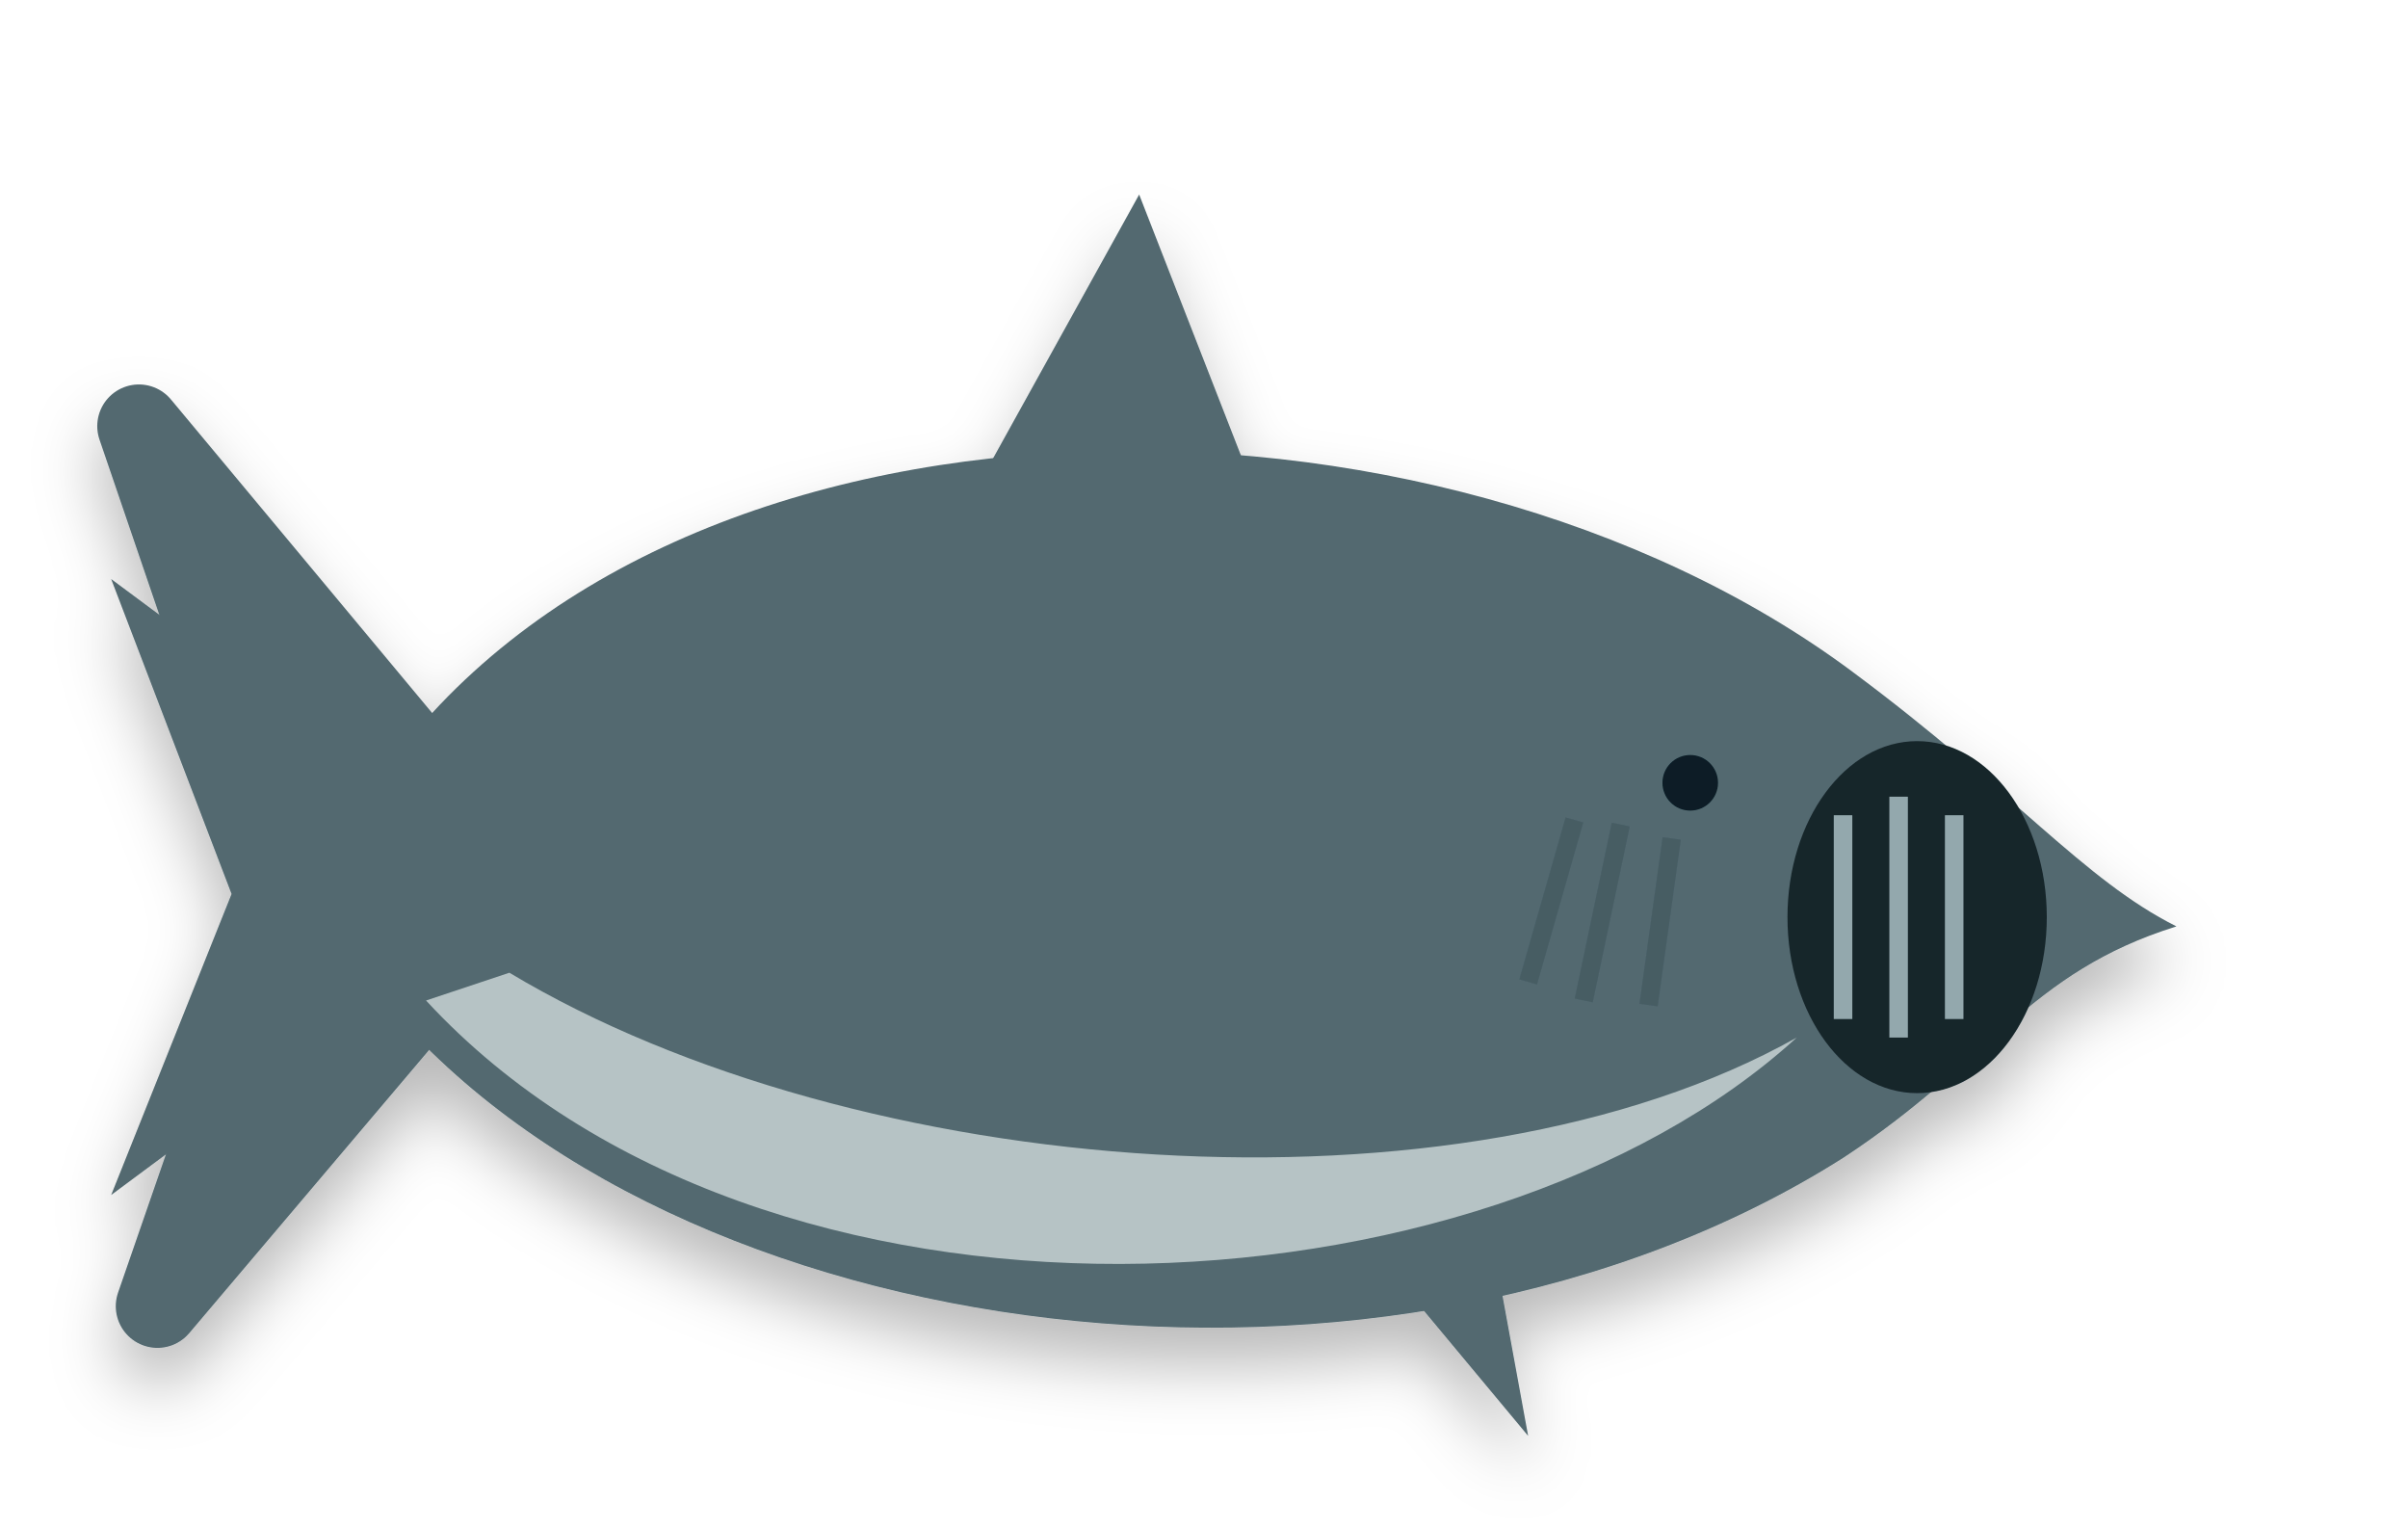
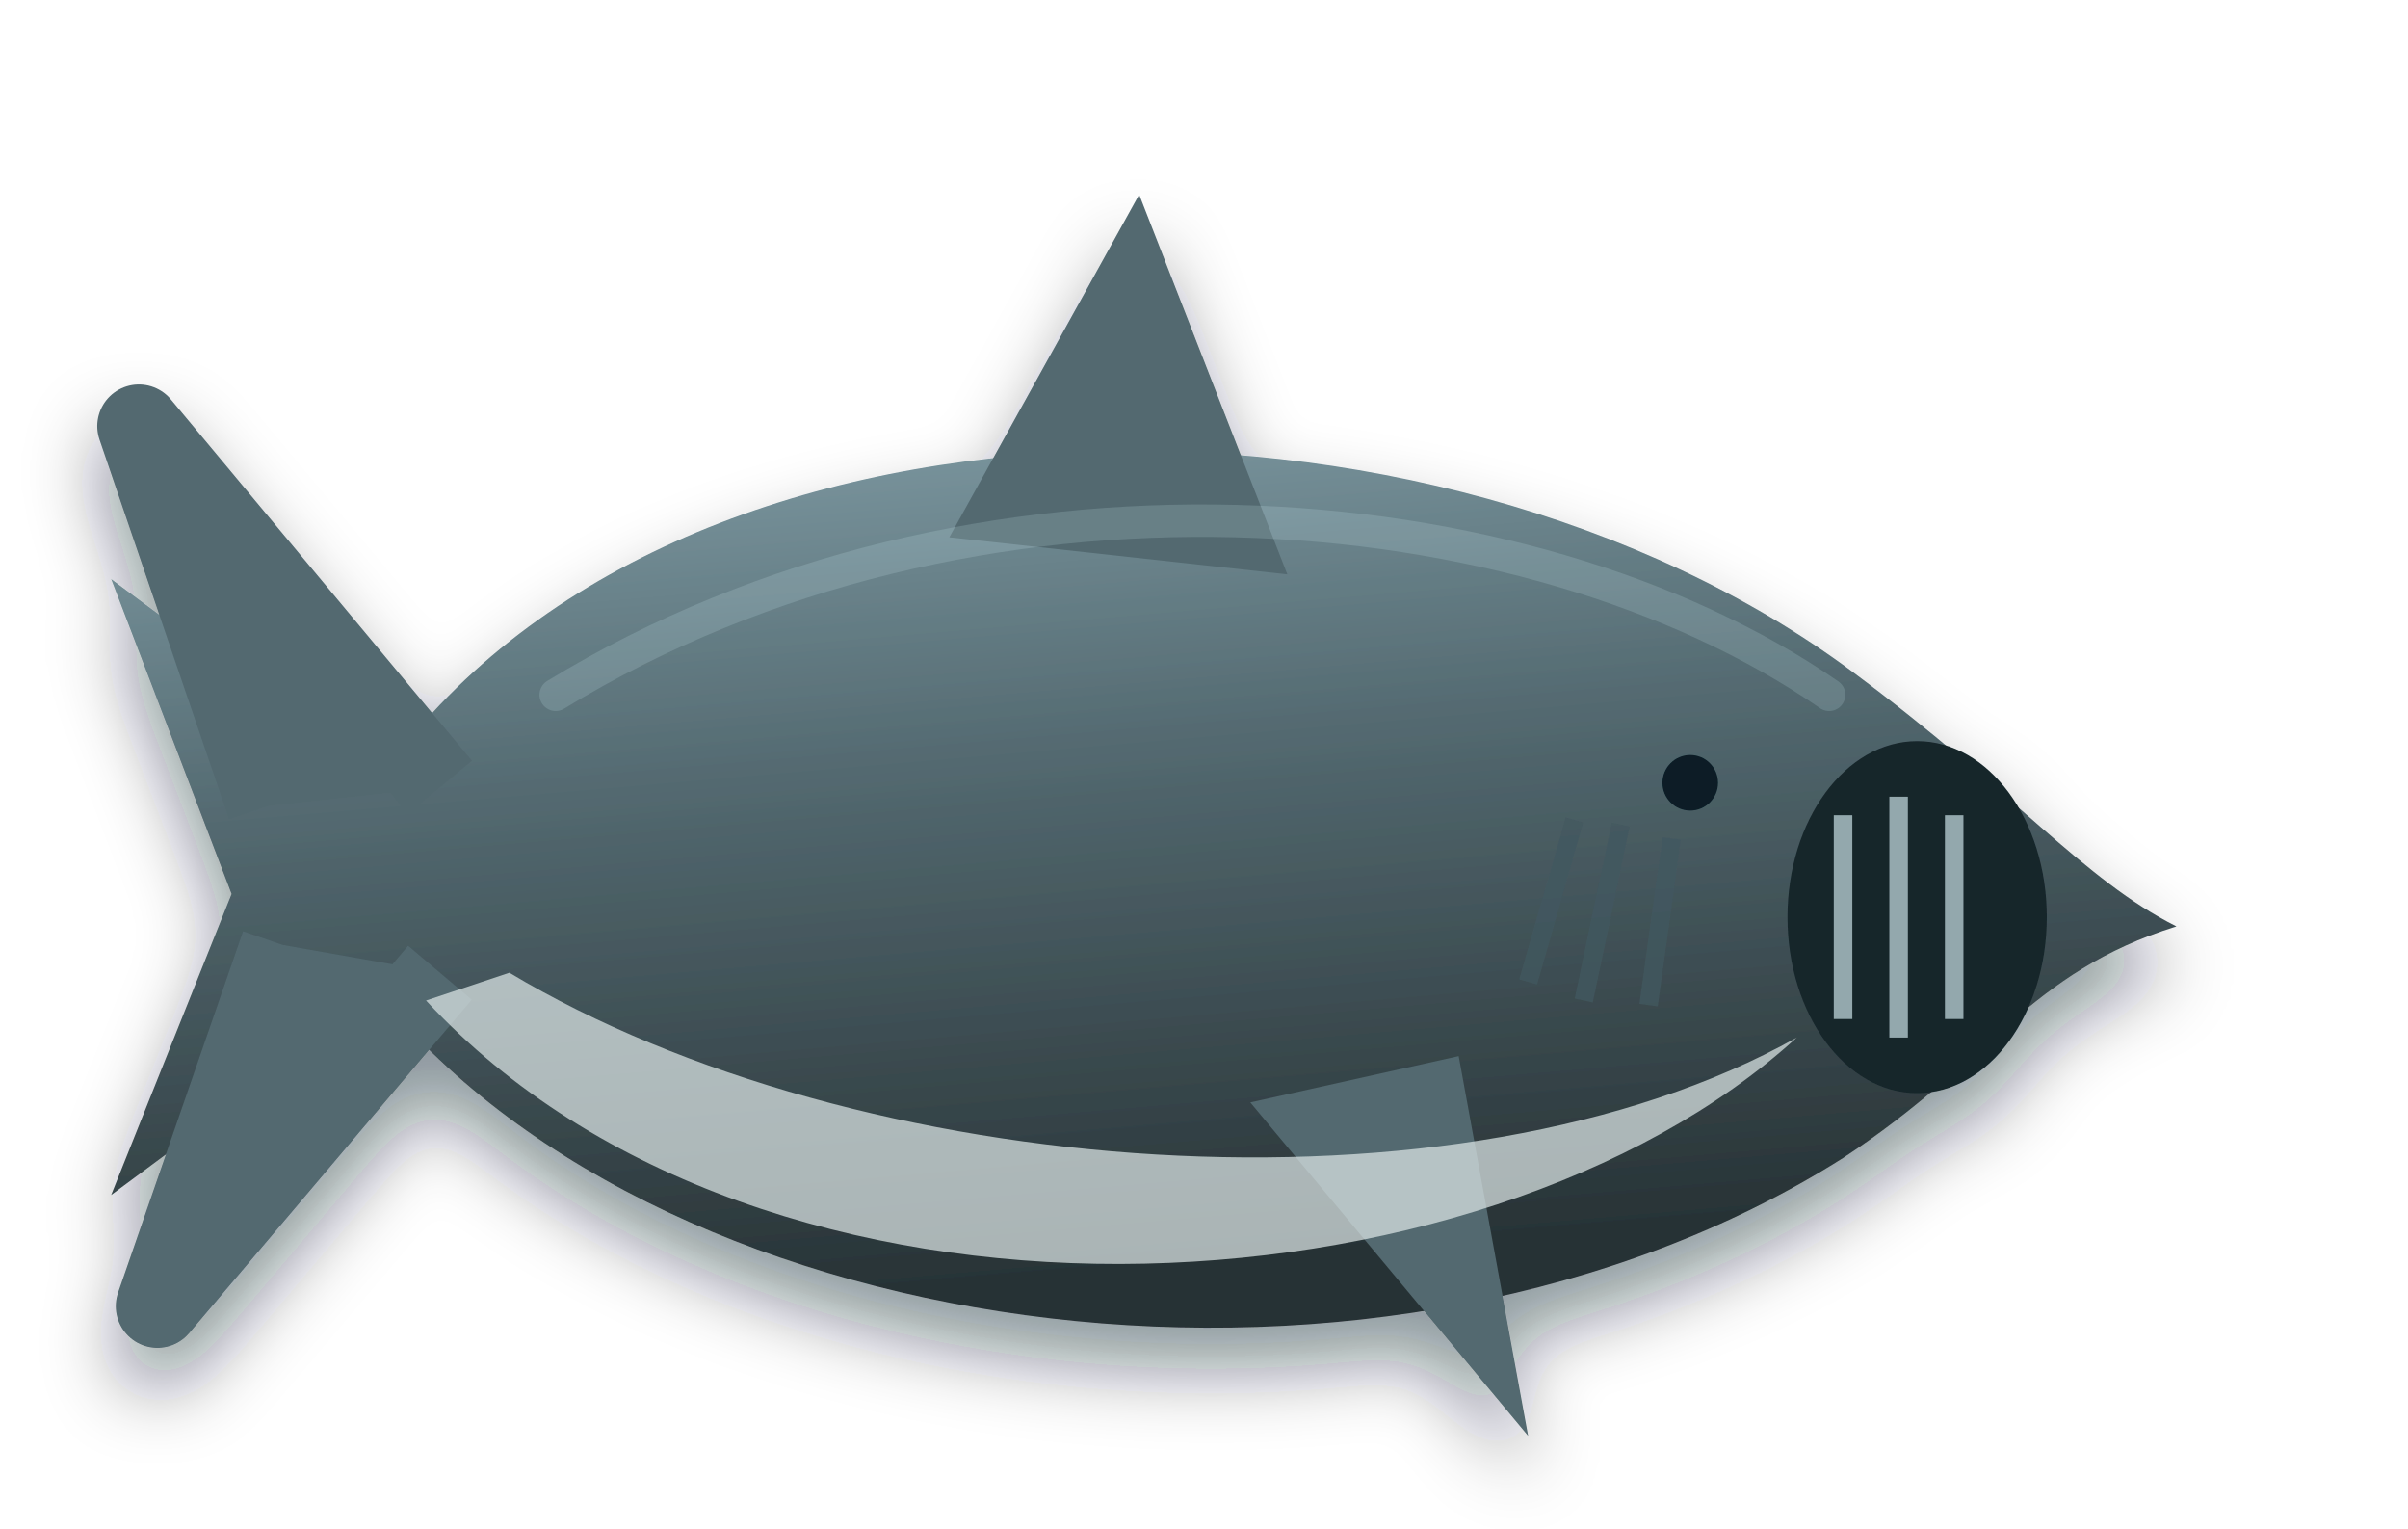
<svg xmlns="http://www.w3.org/2000/svg" viewBox="0 0 520 330">
  <defs>
+     <linearGradient id="bodyGrad" x1="0" y1="0" x2="0.2" y2="1">
+       <stop offset="0" stop-color="#809ca5" />
+       <stop offset=".42" stop-color="#536970" />
+       <stop offset="1" stop-color="#273235" />
+     </linearGradient>
+     <filter id="v6shadow" x="-30%" y="-30%" width="160%" height="170%">
+       <feDropShadow dx="0" dy="9" stdDeviation="8" flood-color="#001923" flood-opacity=".45" />
+     </filter>
    <filter id="s">
      <feDropShadow dx="0" dy="8" stdDeviation="7" flood-opacity=".28" />
    </filter>
  </defs>
-   <g filter="url(#s)">
-     <path d="M82 168 C145 78 310 78 400 145 C435 171 450 190 470 200 C438 210 430 229 398 250 C300 312 145 292 82 215 L24 258 L50 193 L24 125 Z" fill="#536970" />
+   <g filter="url(#v6shadow)">
+     <path d="M82 168 C145 78 310 78 400 145 C435 171 450 190 470 200 C438 210 430 229 398 250 C300 312 145 292 82 215 L24 258 L50 193 L24 125 Z" fill="url(#bodyGrad)" />
    <path d="M95 170 L30 92 L58 174 M95 210 L34 282 L61 204" fill="#536970" stroke="#536970" stroke-width="18" stroke-linejoin="round" />
    <path d="M205 116 L246 42 L278 124" fill="#536970" />
    <path d="M270 238 L330 310 L315 228" fill="#536970" />
    <path d="M110 210 C185 255 315 265 388 224 C320 286 165 295 92 216 Z" fill="#dce6e6" opacity=".72" />
    <circle cx="365" cy="169" r="6" fill="#071d26" />
    <ellipse cx="414" cy="198" rx="28" ry="38" fill="#17262b" />
    <path d="M398 176v44m12-48v52m12-48v44" stroke="#93a8ad" stroke-width="4" />
    <path d="M340 177 l-10 35m20-34l-8 38m19-35l-5 36" stroke="#425860" stroke-width="4" opacity=".7" />
+     <path d="M120 150 C210 95 330 105 395 150" fill="none" stroke="#d9fbff" stroke-width="7" stroke-linecap="round" opacity=".16" />
  </g>
</svg>
